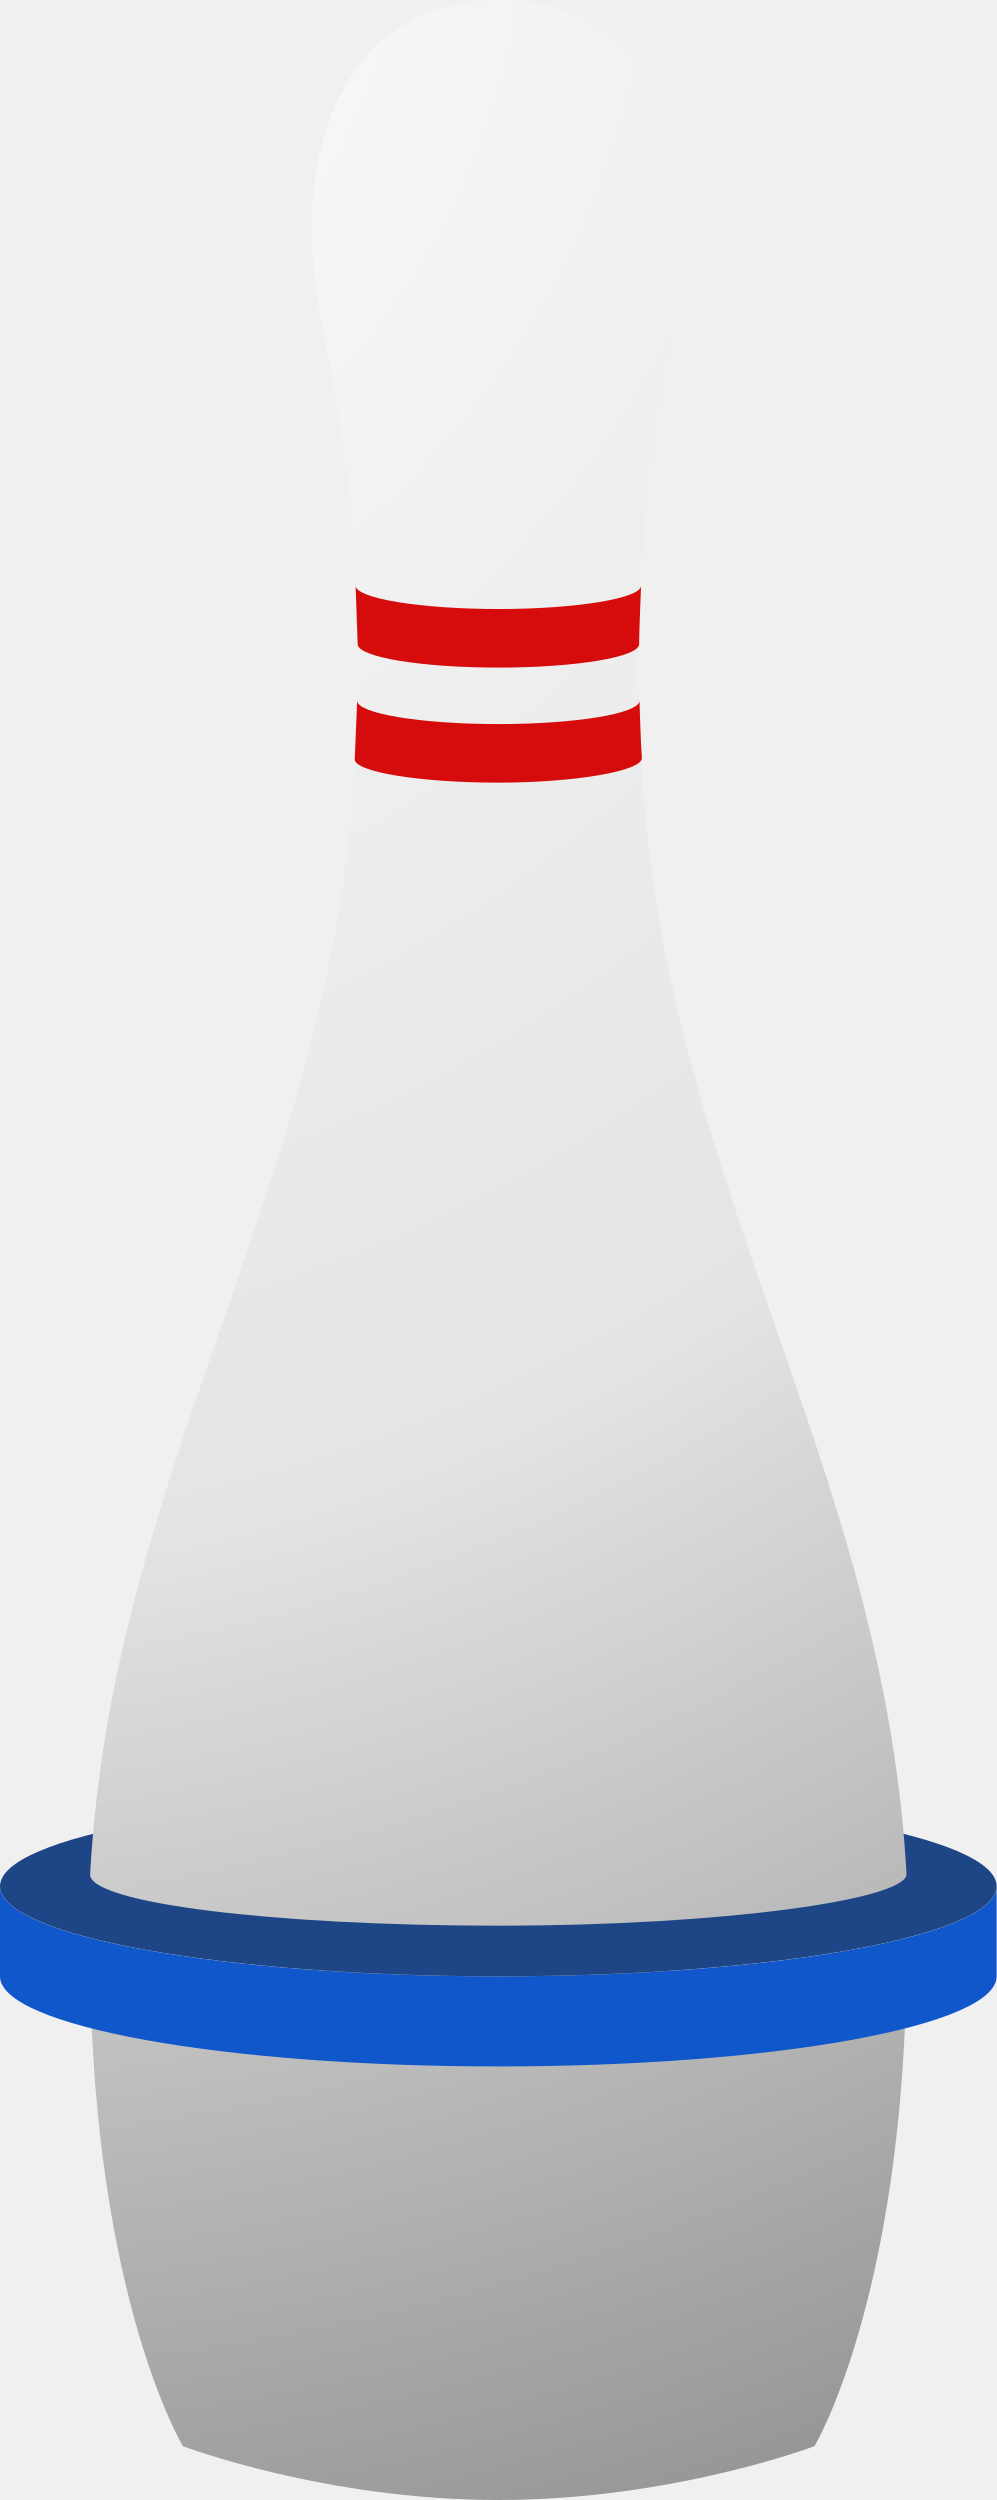
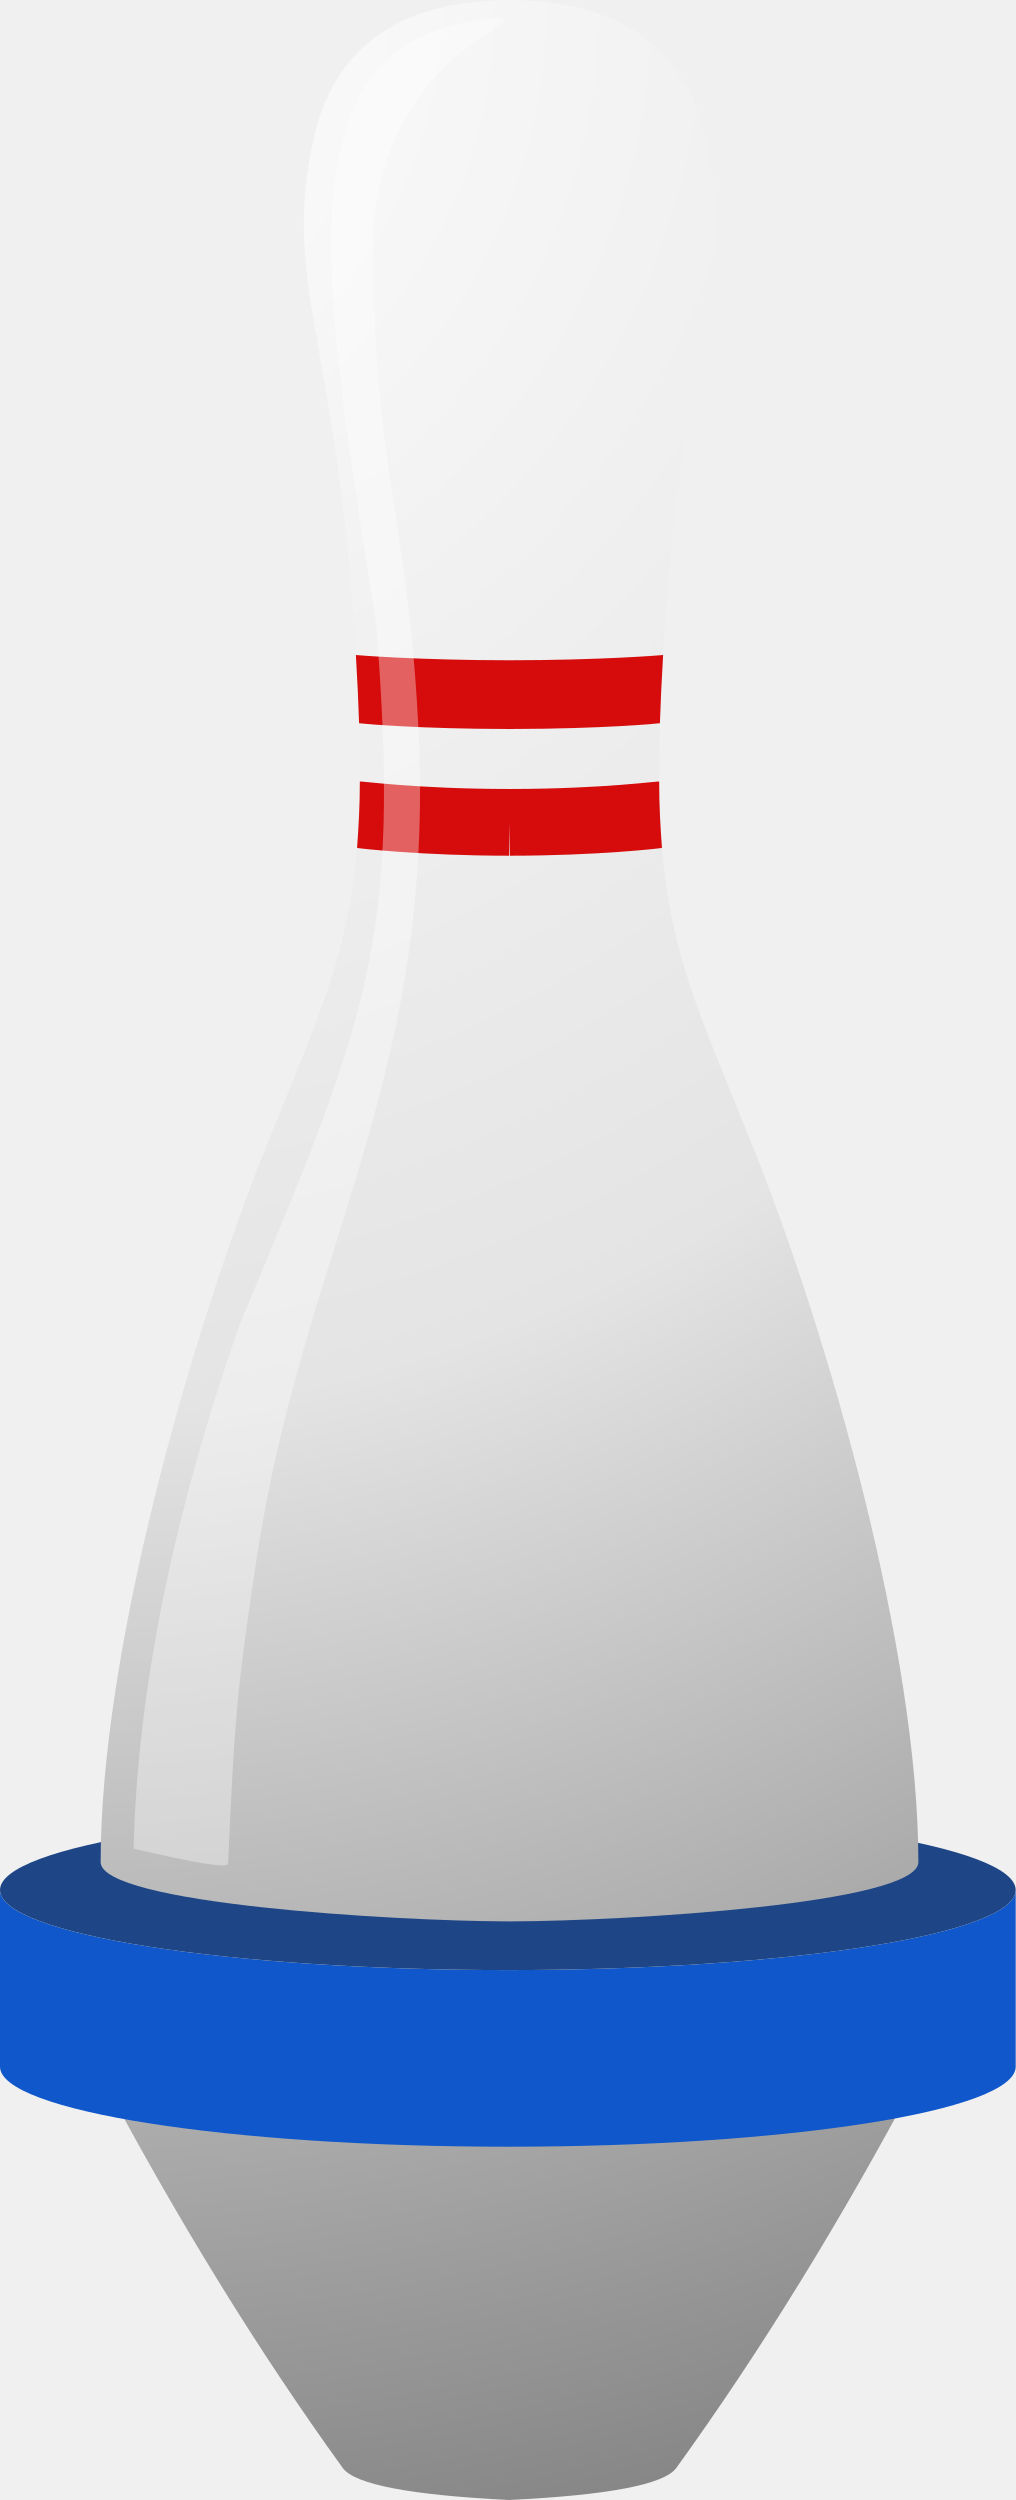
- <svg xmlns="http://www.w3.org/2000/svg" width="177px" height="444px" viewBox="0 0 177 444" version="1.1">
+ <svg xmlns="http://www.w3.org/2000/svg" width="184px" height="452.893px" viewBox="0 0 184 452.893" version="1.1">
  <defs>
-     <radialGradient cx="-33.478%" cy="-391.242%" fx="-33.478%" fy="-391.242%" r="575.875%" gradientTransform="translate(-0.3348, -3.9124), scale(0.6483, 1), translate(0.3348, 3.9124)" id="radialGradient-1">
+     <radialGradient cx="-13.765%" cy="-490.798%" fx="-13.765%" fy="-490.798%" r="626.455%" gradientTransform="translate(-0.1377, -4.908), scale(0.5198, 1), rotate(40.8657), translate(0.1377, 4.908)" id="radialGradient-1">
      <stop stop-color="#FFFFFF" offset="0%" />
      <stop stop-color="#E4E4E4" offset="55%" />
      <stop stop-color="#808080" offset="100%" />
    </radialGradient>
-     <radialGradient cx="-33.862%" cy="-5.615%" fx="-33.862%" fy="-5.615%" r="373.628%" gradientTransform="translate(-0.3386, -0.0561), scale(1, 0.424), translate(0.3386, 0.0561)" id="radialGradient-2">
+     <radialGradient cx="-12.378%" cy="-2.54332819e-14%" fx="-12.378%" fy="-2.54332819e-14%" r="315.354%" gradientTransform="translate(-0.1238, -0), scale(1, 0.4256), rotate(38.6901), translate(0.1238, 0)" id="radialGradient-2">
      <stop stop-color="#FFFFFF" offset="0%" />
      <stop stop-color="#E4E4E4" offset="55%" />
      <stop stop-color="#808080" offset="100%" />
    </radialGradient>
  </defs>
-   <g id="Pin" stroke="none" stroke-width="1" fill="none" fill-rule="evenodd">
-     <g>
-       <g id="PinBase" transform="translate(16, 350)" fill="url(#radialGradient-1)">
-         <path d="M145,0 C144.226,58.491 128.657,84.436 128.657,84.436 C128.657,84.436 103.436,94 72.5,94 C41.564,94 16.485,84.436 16.485,84.436 C16.485,84.436 0.774,58.491 0,0" id="Path" />
-       </g>
-       <g id="BaseRing" transform="translate(0, 319)">
-         <path d="M177,16.01 C177,24.843 137.377,32.005 88.5,32.005 C39.623,32.005 0,24.843 0,16.01 L0,32.005 C0,40.839 39.623,48 88.5,48 C137.377,48 177,40.839 177,32.005 C177,23.171 177,7.176 177,16.01 Z" id="Path" fill="#0F57CA" />
-         <path d="M0,15.995 C0,7.161 39.623,0 88.5,0 C137.377,0 177,7.161 177,15.995 C177,24.829 137.377,31.99 88.5,31.99 C39.623,31.99 0,24.829 0,15.995" id="Path" fill="#1E4686" />
-       </g>
-       <g id="PinBody" transform="translate(16, 0)" fill="url(#radialGradient-2)">
-         <path d="M0.002,332.846 C-0.284,337.94 32.265,342 72.501,342 C112.737,342 145,337.328 145,332.846 C141.668,273.546 115.699,230.639 103.472,175.496 C96.358,143.416 94.309,102.602 103.472,59.55 C111.186,23.307 97.362,0 72.501,0 C47.639,0 33.816,23.307 41.53,59.55 C50.693,102.602 48.644,143.416 41.53,175.496 C29.302,230.639 3.333,273.546 0.002,332.846 Z" id="Path" />
-       </g>
-       <g id="NeckRings" transform="translate(63, 104)" fill="#D60C0C">
-         <path d="M50.577,20.437 C50.577,22.734 39.236,24.596 25.508,24.596 C11.78,24.596 0.433,22.734 0.433,20.437 L0,30.841 C0,33.138 11.78,35 25.508,35 C39.236,35 51.192,32.891 50.998,30.602 C50.776,27.984 50.577,20.335 50.577,20.437 L50.577,20.437 Z" id="Path" />
-         <path d="M50.858,0.001 C50.858,2.298 39.236,4.161 25.508,4.161 C11.78,4.161 0.153,2.298 0.153,0.001 L0.522,10.405 C0.522,12.702 11.78,14.565 25.508,14.565 C39.236,14.565 50.51,12.702 50.51,10.405 C50.51,8.108 50.858,-0.093 50.858,0.001 Z" id="Path" />
-       </g>
+   <g id="Glossy-Pin" stroke="none" stroke-width="1" fill="none" fill-rule="evenodd">
+     <g id="Base" transform="translate(18.2323, 375.8931)" fill="url(#radialGradient-1)">
+       <path d="M148.137,4.54747351e-13 C134.211,26.252 119.594,49.982 104.286,71.189 C102.129,74.177 92.08,76.111 74.137,76.993 C74.114,76.999 74.091,76.998 74.068,76.997 L74,77 C56.057,76.111 46.007,74.177 43.851,71.189 C28.543,49.982 13.926,26.252 0,0 L148.137,4.54747351e-13 Z" id="Combined-Shape" />
+     </g>
+     <g id="Rubber" transform="translate(0, 327.8931)">
+       <path d="M184,14.685 L184,46.5 C184,54.508 142.81,61 92,61 C41.19,61 0,54.508 0,46.5 L0,14.685 C0.635,22.608 41.581,29 92,29 C142.81,29 184,22.508 184,14.5 L183.99,14.684 L184,14.685 Z" id="Combined-Shape" fill="#0F57CA" />
+       <path d="M92,0 C142.81,0 184,6.492 184,14.5 C184,22.508 142.81,29 92,29 C41.19,29 0,22.508 0,14.5 C0,6.492 41.19,0 92,0 Z" id="Path" fill="#1E4686" />
+     </g>
+     <g id="Body" transform="translate(18.232, 0)" fill="url(#radialGradient-2)">
+       <path d="M73.531,348.07 C53.183,348.008 0,344.876 0,337.325 C0,299.274 16.097,242.298 30.17,207.245 C44.244,172.192 49.45,164.946 45.872,112.986 C42.294,61.027 33.039,51.024 38.48,25.588 C42.107,8.631 53.993,0.102 74.137,0 L74,0.001 L74.068,0.001 L74.137,0 L74.137,0.001 L74.602,0.006 C94.381,0.273 106.067,8.801 109.657,25.588 C115.098,51.024 105.843,61.027 102.265,112.986 C98.688,164.946 103.893,172.192 117.967,207.245 C132.04,242.298 148.137,299.274 148.137,337.325 C148.137,344.876 94.954,348.008 74.606,348.07 Z" id="Combined-Shape" />
+     </g>
+     <g id="Neck-Rings" transform="translate(64.4699, 118.6608)" fill="#D60C0C">
+       <path d="M0.719,22.926 C0.754,22.778 10.778,24.268 27.899,24.268 L27.829,24.267 L28.31,24.267 C45.096,24.236 54.906,22.779 54.941,22.926 C54.941,27.321 55.163,31.092 55.448,34.945 C55.402,35 43.849,36.359 27.899,36.359 L27.829,30.313 L27.76,36.359 C11.98,36.359 0.503,35.029 0.217,34.947 C0.496,31.092 0.719,27.321 0.719,22.926 Z" id="Combined-Shape" />
+       <path d="M55.659,0 C55.393,4.451 55.199,8.551 55.08,12.355 C55.074,12.395 44.705,13.378 28.292,13.399 L27.899,13.399 L27.76,13.399 L27.368,13.399 C12.014,13.379 1.949,12.518 0.709,12.374 L0.638,12.365 C0.599,12.36 0.58,12.357 0.58,12.355 C0.46,8.551 0.267,4.451 0,0 C-0.002,0.015 11.33,0.952 27.899,0.952 L27.76,0.952 C44.33,0.952 55.661,0.015 55.659,0 Z" id="Combined-Shape" />
+     </g>
+     <g id="Gloss" transform="translate(24.197, 3.307)" fill="#FFFFFF" fill-opacity="0.35">
+       <path d="M0,331.585 C0.733,302.782 7.135,271.149 19.207,236.686 C42.497,180.894 48.556,167.336 43.927,109.586 C38.015,72.419 34.382,47.887 36.31,30.969 C38.686,10.261 47.599,1.798 65.209,0 C75.002,0 46.194,4.269 43.411,38.193 C43.074,81.453 49.964,90 51.727,131.319 C54.081,193.31 30.811,223.168 22.331,278.844 C18.648,303.024 18.288,308.351 17.125,334.317 C17.187,335.188 11.478,334.277 0,331.585 Z" id="Path-70" />
    </g>
  </g>
</svg>
